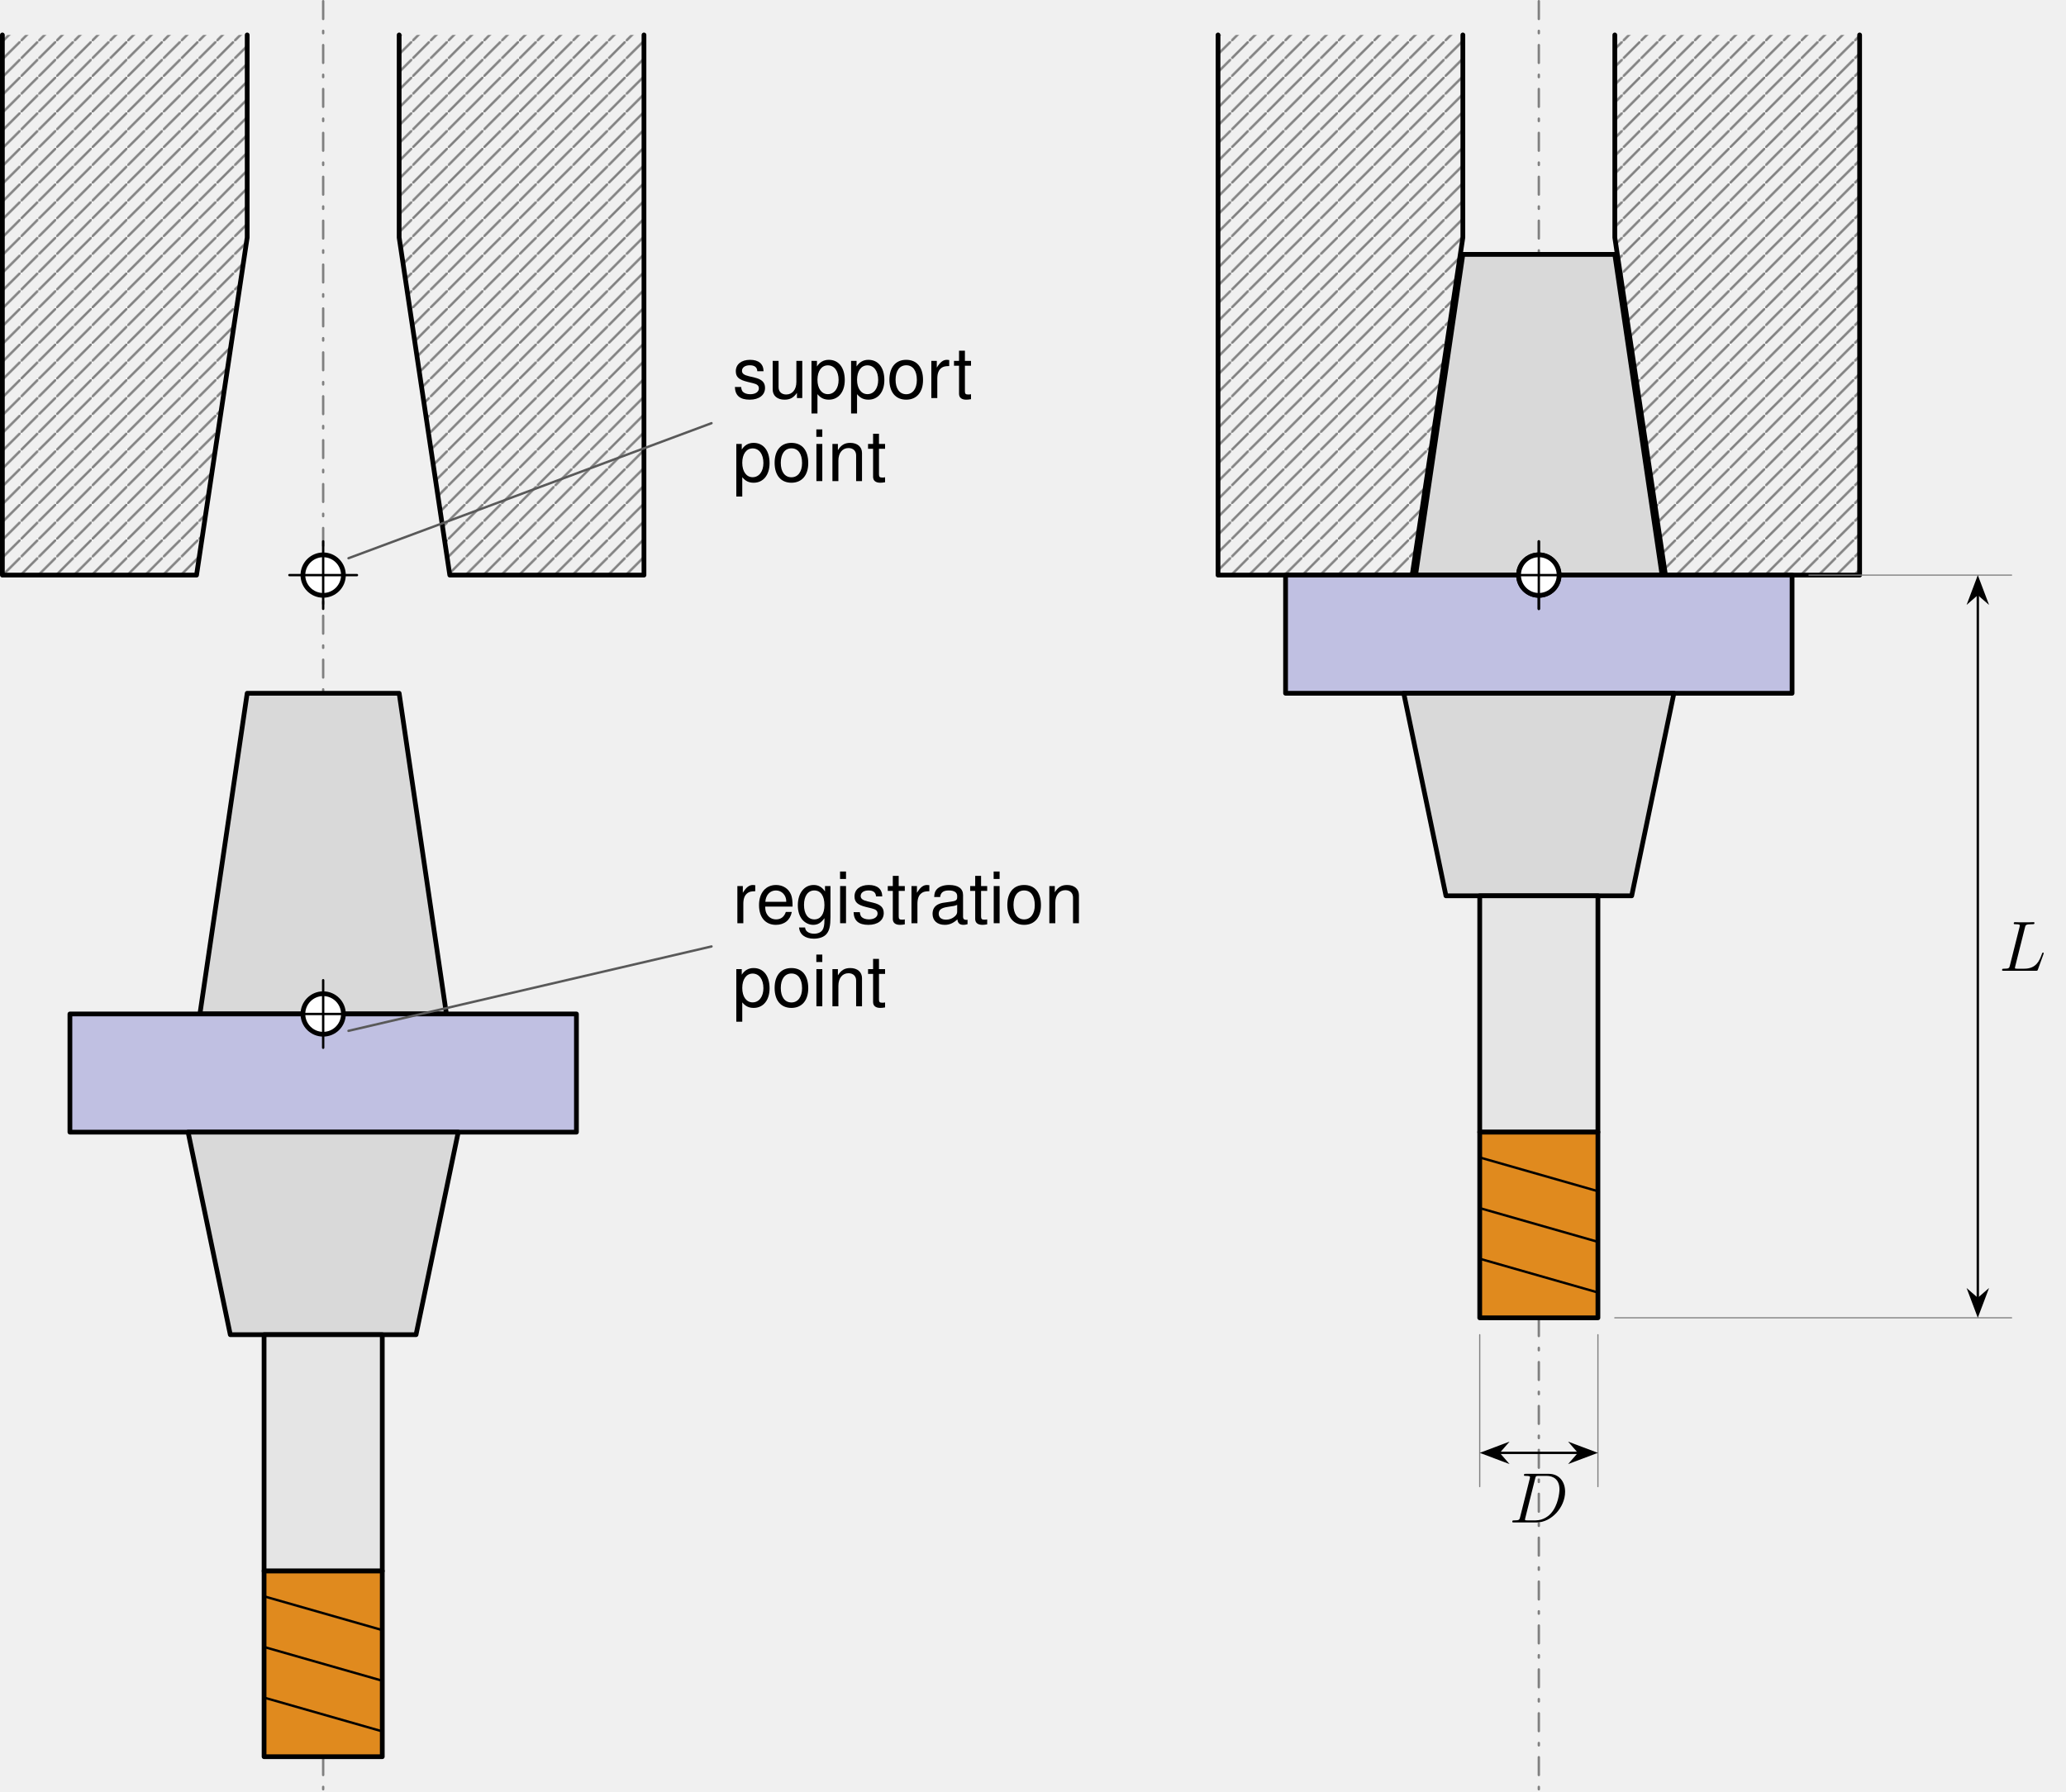
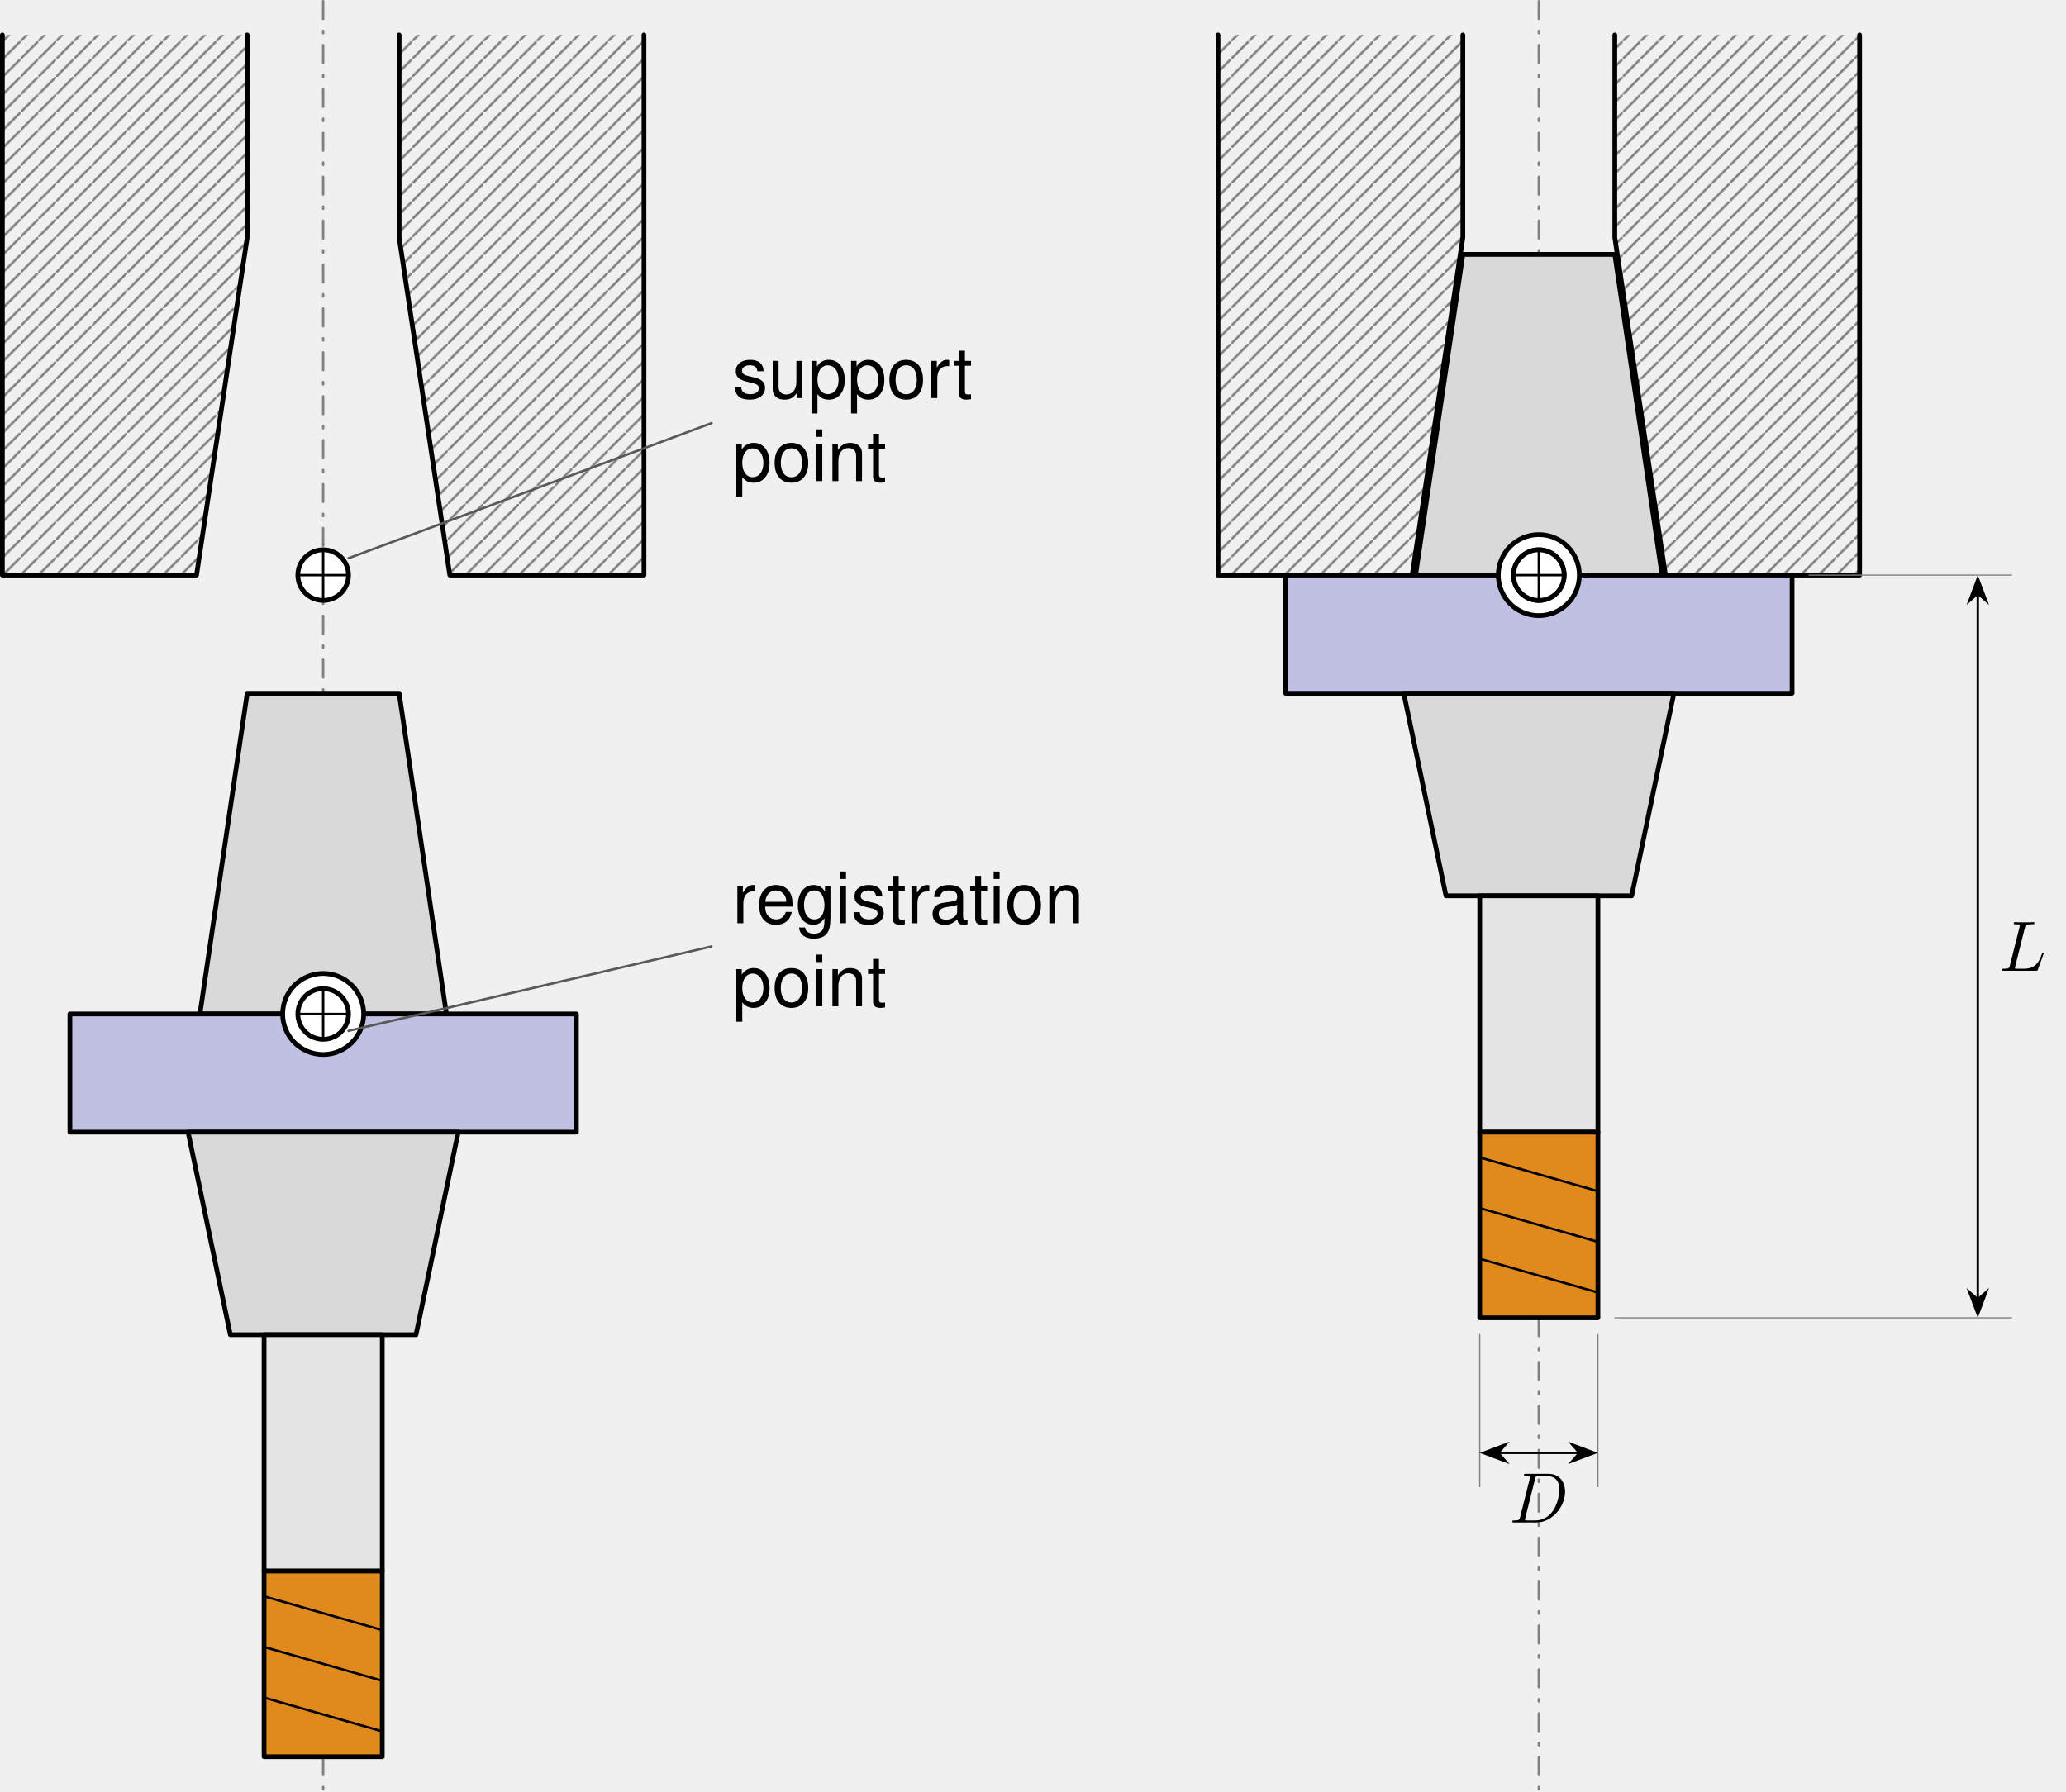
<svg xmlns="http://www.w3.org/2000/svg" xmlns:xlink="http://www.w3.org/1999/xlink" version="1.1" width="346.857pt" height="300.871pt" viewBox="-68.015 -68.015 346.857 300.871">
  <defs>
    <pattern height="3.0" id="pgfpat3" patternTransform="matrix(1.0 0.0 0.0 1.0 0.0 0.0)" patternUnits="userSpaceOnUse" width="3.0" />
    <symbol id="pgfsym3">
      <g stroke-width="0.4">
        <path d="M0 0L3.1 3.1" fill="none" />
      </g>
    </symbol>
    <path id="g0-68" d="M1.877-.885C1.769-.466 1.745-.347 .909-.347C.681-.347 .562-.347 .562-.132C.562 0 .634 0 .873 0H4.663C7.077 0 9.433-2.499 9.433-5.165C9.433-6.886 8.404-8.165 6.695-8.165H2.857C2.63-8.165 2.523-8.165 2.523-7.938C2.523-7.819 2.63-7.819 2.809-7.819C3.539-7.819 3.539-7.723 3.539-7.592C3.539-7.568 3.539-7.496 3.491-7.317L1.877-.885ZM4.4-7.352C4.507-7.795 4.555-7.819 5.021-7.819H6.336C7.46-7.819 8.488-7.209 8.488-5.559C8.488-4.961 8.249-2.881 7.089-1.566C6.755-1.172 5.846-.347 4.471-.347H3.108C2.941-.347 2.917-.347 2.845-.359C2.714-.371 2.702-.395 2.702-.49C2.702-.574 2.726-.646 2.75-.753L4.4-7.352Z" />
    <path id="g0-76" d="M4.388-7.245C4.495-7.699 4.531-7.819 5.583-7.819C5.906-7.819 5.99-7.819 5.99-8.046C5.99-8.165 5.858-8.165 5.81-8.165C5.571-8.165 5.296-8.141 5.057-8.141H3.455C3.228-8.141 2.965-8.165 2.738-8.165C2.642-8.165 2.511-8.165 2.511-7.938C2.511-7.819 2.618-7.819 2.798-7.819C3.527-7.819 3.527-7.723 3.527-7.592C3.527-7.568 3.527-7.496 3.479-7.317L1.865-.885C1.757-.466 1.733-.347 .897-.347C.669-.347 .55-.347 .55-.132C.55 0 .622 0 .861 0H6.217C6.48 0 6.492-.012 6.575-.227L7.496-2.774C7.52-2.833 7.544-2.905 7.544-2.941C7.544-3.013 7.484-3.061 7.424-3.061C7.412-3.061 7.352-3.061 7.329-3.013C7.305-3.001 7.305-2.977 7.209-2.75C6.826-1.698 6.288-.347 4.268-.347H3.12C2.953-.347 2.929-.347 2.857-.359C2.726-.371 2.714-.395 2.714-.49C2.714-.574 2.738-.646 2.762-.753L4.388-7.245Z" />
    <path id="g2-97" d="M6.372-.584C6.265-.56 6.217-.56 6.158-.56C5.812-.56 5.622-.738 5.622-1.048V-4.717C5.622-5.824 4.812-6.42 3.275-6.42C2.37-6.42 1.62-6.158 1.203-5.693C.917-5.372 .798-5.014 .774-4.395H1.775C1.858-5.157 2.311-5.503 3.24-5.503C4.133-5.503 4.633-5.169 4.633-4.574V-4.312C4.633-3.895 4.383-3.716 3.597-3.621C2.192-3.442 1.977-3.394 1.596-3.24C.869-2.942 .5-2.382 .5-1.572C.5-.441 1.286 .274 2.549 .274C3.335 .274 3.966 0 4.669-.643C4.74-.012 5.05 .274 5.693 .274C5.896 .274 6.051 .25 6.372 .167V-.584ZM4.633-1.965C4.633-1.632 4.538-1.429 4.24-1.155C3.835-.786 3.347-.596 2.763-.596C1.989-.596 1.536-.965 1.536-1.596C1.536-2.251 1.977-2.585 3.037-2.739C4.085-2.882 4.3-2.93 4.633-3.085V-1.965Z" />
    <path id="g2-101" d="M6.11-2.787C6.11-3.74 6.039-4.312 5.86-4.776C5.455-5.8 4.502-6.42 3.335-6.42C1.596-6.42 .476-5.086 .476-3.037S1.56 .274 3.311 .274C4.74 .274 5.729-.536 5.979-1.894H4.979C4.705-1.072 4.145-.643 3.347-.643C2.716-.643 2.18-.929 1.846-1.453C1.608-1.81 1.525-2.168 1.513-2.787H6.11ZM1.536-3.597C1.62-4.752 2.323-5.503 3.323-5.503C4.3-5.503 5.05-4.693 5.05-3.668C5.05-3.645 5.05-3.621 5.038-3.597H1.536Z" />
    <path id="g2-103" d="M4.907-6.241V-5.336C4.407-6.074 3.799-6.42 3.001-6.42C1.417-6.42 .345-5.038 .345-3.013C.345-1.989 .619-1.155 1.131-.56C1.596-.036 2.263 .274 2.918 .274C3.704 .274 4.252-.06 4.812-.846V-.524C4.812 .322 4.705 .834 4.455 1.179C4.192 1.548 3.68 1.763 3.073 1.763C2.62 1.763 2.215 1.644 1.941 1.429C1.715 1.251 1.62 1.084 1.56 .715H.548C.655 1.894 1.572 2.596 3.037 2.596C3.966 2.596 4.764 2.299 5.169 1.798C5.646 1.227 5.824 .441 5.824-1.024V-6.241H4.907ZM3.109-5.503C4.181-5.503 4.812-4.597 4.812-3.037C4.812-1.548 4.169-.643 3.121-.643C2.037-.643 1.382-1.56 1.382-3.073C1.382-4.574 2.049-5.503 3.109-5.503Z" />
    <path id="g2-105" d="M1.787-6.241H.798V0H1.787V-6.241ZM1.787-8.683H.786V-7.432H1.787V-8.683Z" />
    <path id="g2-110" d="M.834-6.241V0H1.834V-3.442C1.834-4.717 2.501-5.55 3.526-5.55C4.312-5.55 4.812-5.074 4.812-4.324V0H5.8V-4.717C5.8-5.753 5.026-6.42 3.823-6.42C2.894-6.42 2.299-6.062 1.751-5.193V-6.241H.834Z" />
    <path id="g2-111" d="M3.24-6.42C1.489-6.42 .429-5.169 .429-3.073S1.477 .274 3.252 .274C5.002 .274 6.074-.977 6.074-3.025C6.074-5.181 5.038-6.42 3.24-6.42ZM3.252-5.503C4.371-5.503 5.038-4.586 5.038-3.037C5.038-1.572 4.347-.643 3.252-.643C2.144-.643 1.465-1.56 1.465-3.073C1.465-4.574 2.144-5.503 3.252-5.503Z" />
    <path id="g2-112" d="M.643 2.596H1.644V-.655C2.168-.012 2.751 .274 3.561 .274C5.169 .274 6.229-1.024 6.229-3.013C6.229-5.11 5.205-6.42 3.549-6.42C2.704-6.42 2.025-6.039 1.56-5.3V-6.241H.643V2.596ZM3.383-5.491C4.478-5.491 5.193-4.526 5.193-3.037C5.193-1.62 4.466-.655 3.383-.655C2.334-.655 1.644-1.608 1.644-3.073S2.334-5.491 3.383-5.491Z" />
    <path id="g2-114" d="M.822-6.241V0H1.822V-3.24C1.822-4.133 2.049-4.717 2.525-5.062C2.835-5.288 3.132-5.36 3.823-5.372V-6.384C3.657-6.408 3.573-6.42 3.442-6.42C2.799-6.42 2.311-6.039 1.739-5.11V-6.241H.822Z" />
    <path id="g2-115" d="M5.217-4.502C5.205-5.729 4.395-6.42 2.954-6.42C1.501-6.42 .56-5.669 .56-4.514C.56-3.537 1.06-3.073 2.537-2.716L3.466-2.489C4.157-2.323 4.431-2.072 4.431-1.62C4.431-1.036 3.847-.643 2.978-.643C2.442-.643 1.989-.798 1.739-1.06C1.584-1.239 1.513-1.417 1.453-1.858H.405C.453-.417 1.263 .274 2.894 .274C4.466 .274 5.467-.5 5.467-1.703C5.467-2.632 4.943-3.144 3.704-3.442L2.751-3.668C1.941-3.859 1.596-4.121 1.596-4.562C1.596-5.133 2.108-5.503 2.918-5.503C3.716-5.503 4.145-5.157 4.169-4.502H5.217Z" />
    <path id="g2-116" d="M3.025-6.241H2.001V-7.956H1.012V-6.241H.167V-5.431H1.012V-.715C1.012-.083 1.441 .274 2.215 .274C2.454 .274 2.692 .25 3.025 .191V-.643C2.894-.607 2.739-.596 2.549-.596C2.12-.596 2.001-.715 2.001-1.155V-5.431H3.025V-6.241Z" />
    <path id="g2-117" d="M5.741 0V-6.241H4.752V-2.704C4.752-1.429 4.085-.596 3.049-.596C2.263-.596 1.763-1.072 1.763-1.822V-6.241H.774V-1.429C.774-.393 1.548 .274 2.763 .274C3.68 .274 4.264-.048 4.848-.869V0H5.741Z" />
  </defs>
  <g id="page1">
    <g stroke-miterlimit="10" transform="translate(-13.75839,28.56204)scale(0.996264,-0.996264)">
      <g fill="#000" stroke="#000">
        <g stroke-width="0.4">
          <g stroke-linecap="round">
            <g stroke-linejoin="round">
              <pattern id="pgfupat1" xlink:href="#pgfpat3">
                <g fill="#808080" stroke="#808080">
                  <use xlink:href="#pgfsym3" />
                </g>
              </pattern>
              <g fill="url(#pgfupat1)">
                <path d="M-54.06 0H-21.34L-12.804 56.905V91.049H-54.06Z" stroke="none" />
              </g>
              <pattern id="pgfupat2" xlink:href="#pgfpat3">
                <g fill="#808080" stroke="#808080">
                  <use xlink:href="#pgfsym3" />
                </g>
              </pattern>
              <g fill="url(#pgfupat2)">
                <path d="M54.06 0H21.34L12.804 56.905V91.049H54.06Z" stroke="none" />
              </g>
              <g stroke-width="0.8">
                <path d="M-54.06 91.049V0H-21.34L-12.804 56.905V91.049" fill="none" />
              </g>
              <g stroke-width="0.8">
                <path d="M54.06 91.049V0H21.34L12.804 56.905V91.049" fill="none" />
              </g>
              <g stroke-dasharray="3.0,2.0,0.4,2.0" stroke-dashoffset="0.0">
                <g fill="#808080" stroke="#808080">
                  <path d="M0 96.739V-204.86" fill="none" />
                </g>
              </g>
              <g stroke-width="0.8">
                <g fill="#d9d9d9">
                  <path d="M-20.77-73.977L-12.804-19.917H12.804L20.77-73.977Z" />
                </g>
              </g>
              <g stroke-width="0.8">
                <g fill="#c0c0e2">
                  <path d="M-42.679-73.977V-93.894H42.679V-73.977ZM42.679-93.894" />
                </g>
              </g>
              <g stroke-width="0.8">
                <g fill="#d9d9d9">
                  <path d="M-22.762-93.894L-15.649-128.037H15.649L22.762-93.894Z" />
                </g>
              </g>
              <g stroke-width="0.8">
                <g fill="#e5e5e5">
                  <path d="M-9.959-128.037V-167.871H9.959V-128.037ZM9.959-167.871" />
                </g>
              </g>
              <g stroke-width="0.8">
                <g fill="#e08a1e">
                  <path d="M-9.959-167.871V-199.169H9.959V-167.871ZM9.959-199.169" />
                </g>
              </g>
              <g stroke-width="0.4">
                <path d="M-9.959-172.139L9.959-177.83" fill="none" />
              </g>
              <g stroke-width="0.4">
                <path d="M-9.959-180.675L9.959-186.366" fill="none" />
              </g>
              <g stroke-width="0.4">
                <path d="M-9.959-189.211L9.959-194.901" fill="none" />
              </g>
              <g stroke-width="0.8">
                <g fill="#fff">
-                   <path d="M3.414-73.977C3.414-72.092 1.886-70.563 0-70.563S-3.414-72.092-3.414-73.977C-3.414-75.863-1.886-77.392 0-77.392S3.414-75.863 3.414-73.977ZM0-73.977" />
-                 </g>
-               </g>
-               <path d="M-5.69-73.977H5.69M0-79.668V-68.287" fill="none" />
+                   <path d="M6.829-73.977C6.829-70.206 3.771-67.149 0-67.149S-6.829-70.206-6.829-73.977C-6.829-77.749-3.771-80.806 0-80.806S6.829-77.749 6.829-73.977ZM0-73.977" />
+                 </g>
+               </g>
+               <g stroke-width="0.8">
+                 <path d="M4.268-73.977C4.268-71.62 2.357-69.71 0-69.71S-4.268-71.62-4.268-73.977C-4.268-76.334-2.357-78.245 0-78.245S4.268-76.334 4.268-73.977ZM0-73.977" fill="none" />
+               </g>
+               <path d="M-4.268-73.977H4.268M0-78.245V-69.71" fill="none" />
              <g stroke-width="0.8">
                <g fill="#fff">
-                   <path d="M3.414 0C3.414 1.886 1.886 3.414 0 3.414S-3.414 1.886-3.414 0S-1.886-3.414 0-3.414S3.414-1.886 3.414 0ZM0 0" />
-                 </g>
-               </g>
-               <path d="M-5.69 0H5.69M0-5.69V5.69" fill="none" />
+                   <path d="M4.268 0C4.268 2.357 2.357 4.268 0 4.268S-4.268 2.357-4.268 0S-2.357-4.268 0-4.268S4.268-2.357 4.268 0ZM0 0" />
+                 </g>
+               </g>
+               <path d="M-4.268 0H4.268M0-4.268V4.268" fill="none" />
              <g fill="#595959" stroke="#595959">
                <g stroke-width="0.4">
                  <path d="M4.268 2.845L65.441 25.607" fill="none" />
                  <g fill="#000" stroke="#000">
                    <g fill="#000" stroke="#000">
</g>
                    <g transform="translate(68.97437,15.8443)">
                      <g stroke="none" transform="scale(-1.00375,1.00375)translate(-13.75839,28.56204)scale(-1,-1)">
                        <g fill="#000">
                          <g stroke="none">
                            <use x="-13.758" y="14.614" xlink:href="#g2-115" />
                            <use x="-7.781" y="14.614" xlink:href="#g2-117" />
                            <use x="-1.134" y="14.614" xlink:href="#g2-112" />
                            <use x="5.513" y="14.614" xlink:href="#g2-112" />
                            <use x="12.16" y="14.614" xlink:href="#g2-111" />
                            <use x="18.807" y="14.614" xlink:href="#g2-114" />
                            <use x="23.266" y="14.614" xlink:href="#g2-116" />
                            <use x="-13.758" y="28.562" xlink:href="#g2-112" />
                            <use x="-7.111" y="28.562" xlink:href="#g2-111" />
                            <use x="-.464" y="28.562" xlink:href="#g2-105" />
                            <use x="2.19" y="28.562" xlink:href="#g2-110" />
                            <use x="8.837" y="28.562" xlink:href="#g2-116" />
                          </g>
                        </g>
                      </g>
                    </g>
                  </g>
                </g>
              </g>
              <g fill="#595959" stroke="#595959">
                <g stroke-width="0.4">
                  <path d="M4.268-76.822L65.441-62.596" fill="none" />
                  <g fill="#000" stroke="#000">
                    <g fill="#000" stroke="#000">
</g>
                    <g transform="translate(68.97437,-72.67992)">
                      <g stroke="none" transform="scale(-1.00375,1.00375)translate(-13.75839,28.56204)scale(-1,-1)">
                        <g fill="#000">
                          <g stroke="none">
                            <use x="-13.758" y="14.614" xlink:href="#g2-114" />
                            <use x="-9.777" y="14.614" xlink:href="#g2-101" />
                            <use x="-3.13" y="14.614" xlink:href="#g2-103" />
                            <use x="3.517" y="14.614" xlink:href="#g2-105" />
                            <use x="6.171" y="14.614" xlink:href="#g2-115" />
                            <use x="12.148" y="14.614" xlink:href="#g2-116" />
                            <use x="15.472" y="14.614" xlink:href="#g2-114" />
                            <use x="19.333" y="14.614" xlink:href="#g2-97" />
                            <use x="25.98" y="14.614" xlink:href="#g2-116" />
                            <use x="29.304" y="14.614" xlink:href="#g2-105" />
                            <use x="31.958" y="14.614" xlink:href="#g2-111" />
                            <use x="38.605" y="14.614" xlink:href="#g2-110" />
                            <use x="-13.758" y="28.562" xlink:href="#g2-112" />
                            <use x="-7.111" y="28.562" xlink:href="#g2-111" />
                            <use x="-.464" y="28.562" xlink:href="#g2-105" />
                            <use x="2.19" y="28.562" xlink:href="#g2-110" />
                            <use x="8.837" y="28.562" xlink:href="#g2-116" />
                          </g>
                        </g>
                      </g>
                    </g>
                  </g>
                </g>
              </g>
              <pattern id="pgfupat3" xlink:href="#pgfpat3">
                <g fill="#808080" stroke="#808080">
                  <use xlink:href="#pgfsym3" />
                </g>
              </pattern>
              <g fill="url(#pgfupat3)">
                <path d="M150.8 0H183.52L192.056 56.905V91.049H150.8Z" stroke="none" />
              </g>
              <pattern id="pgfupat4" xlink:href="#pgfpat3">
                <g fill="#808080" stroke="#808080">
                  <use xlink:href="#pgfsym3" />
                </g>
              </pattern>
              <g fill="url(#pgfupat4)">
                <path d="M258.92 0H226.199L217.663 56.905V91.049H258.92Z" stroke="none" />
              </g>
              <g stroke-width="0.8">
                <path d="M150.8 91.049V0H183.52L192.056 56.905V91.049" fill="none" />
              </g>
              <g stroke-width="0.8">
                <path d="M258.92 91.049V0H226.199L217.663 56.905V91.049" fill="none" />
              </g>
              <g stroke-dasharray="3.0,2.0,0.4,2.0" stroke-dashoffset="0.0">
                <g fill="#808080" stroke="#808080">
                  <path d="M204.86 96.739V-204.86" fill="none" />
                </g>
              </g>
              <g stroke-width="0.8">
                <g fill="#d9d9d9">
                  <path d="M184.089 0L192.056 54.06H217.663L225.63 0Z" />
                </g>
              </g>
              <g stroke-width="0.8">
                <g fill="#c0c0e2">
                  <path d="M162.181 0V-19.917H247.539V0ZM247.539-19.917" />
                </g>
              </g>
              <g stroke-width="0.8">
                <g fill="#d9d9d9">
                  <path d="M182.097-19.917L189.211-54.06H220.509L227.622-19.917Z" />
                </g>
              </g>
              <g stroke-width="0.8">
                <g fill="#e5e5e5">
                  <path d="M194.901-54.06V-93.894H214.818V-54.06ZM214.818-93.894" />
                </g>
              </g>
              <g stroke-width="0.8">
                <g fill="#e08a1e">
                  <path d="M194.901-93.894V-125.192H214.818V-93.894ZM214.818-125.192" />
                </g>
              </g>
              <g stroke-width="0.4">
                <path d="M194.901-98.162L214.818-103.852" fill="none" />
              </g>
              <g stroke-width="0.4">
                <path d="M194.901-106.698L214.818-112.388" fill="none" />
              </g>
              <g stroke-width="0.4">
                <path d="M194.901-115.234L214.818-120.924" fill="none" />
              </g>
              <g stroke-width="0.8">
                <g fill="#fff">
-                   <path d="M208.274 0C208.274 1.886 206.745 3.414 204.86 3.414S201.446 1.886 201.446 0S202.974-3.414 204.86-3.414S208.274-1.886 208.274 0ZM204.86 0" />
-                 </g>
-               </g>
-               <path d="M199.169 0H210.55M204.86-5.69V5.69" fill="none" />
+                   <path d="M211.689 0C211.689 3.771 208.631 6.829 204.86 6.829C201.088 6.829 198.031 3.771 198.031 0S201.088-6.829 204.86-6.829C208.631-6.829 211.689-3.771 211.689 0ZM204.86 0" />
+                 </g>
+               </g>
+               <g stroke-width="0.8">
+                 <path d="M209.127 0C209.127 2.357 207.217 4.268 204.86 4.268C202.503 4.268 200.592 2.357 200.592 0S202.503-4.268 204.86-4.268C207.217-4.268 209.127-2.357 209.127 0ZM204.86 0" fill="none" />
+               </g>
+               <path d="M200.592 0H209.127M204.86-4.268V4.268" fill="none" />
              <g stroke-width="0.8">
                <g fill="#fff">
-                   <path d="M208.274 0C208.274 1.886 206.745 3.414 204.86 3.414S201.446 1.886 201.446 0S202.974-3.414 204.86-3.414S208.274-1.886 208.274 0ZM204.86 0" />
-                 </g>
-               </g>
-               <path d="M199.169 0H210.55M204.86-5.69V5.69" fill="none" />
+                   <path d="M209.127 0C209.127 2.357 207.217 4.268 204.86 4.268C202.503 4.268 200.592 2.357 200.592 0S202.503-4.268 204.86-4.268C207.217-4.268 209.127-2.357 209.127 0ZM204.86 0" />
+                 </g>
+               </g>
+               <path d="M200.592 0H209.127M204.86-4.268V4.268" fill="none" />
              <g stroke-width="0.2">
                <g fill="#808080" stroke="#808080">
                  <path d="M250.384 0H284.527M217.663-125.192H284.527" fill="none" />
                </g>
              </g>
              <g stroke-width="0.4">
                <path d="M278.837-3.21V-121.982" fill="none" />
                <g transform="matrix(0.0,1.0,-1.0,0.0,278.837,-5.0)">
                  <g stroke-dasharray="none" stroke-dashoffset="0.0">
                    <g stroke-linejoin="miter">
                      <path d="M4.43 0L.646 1.426L1.89 0L.646-1.426Z" />
                    </g>
                  </g>
                </g>
                <g transform="matrix(0.0,-1.0,1.0,0.0,278.837,-120.1919)">
                  <g stroke-dasharray="none" stroke-dashoffset="0.0">
                    <g stroke-linejoin="miter">
                      <path d="M4.43 0L.646 1.426L1.89 0L.646-1.426Z" />
                    </g>
                  </g>
                </g>
                <g transform="translate(282.37,-66.69594)">
                  <g stroke="none" transform="scale(-1.00375,1.00375)translate(-13.75839,28.56204)scale(-1,-1)">
                    <g fill="#000">
                      <g stroke="none">
                        <use x="-13.758" y="28.562" xlink:href="#g0-76" />
                      </g>
                    </g>
                  </g>
                </g>
              </g>
              <g stroke-width="0.2">
                <g fill="#808080" stroke="#808080">
                  <path d="M194.901-128.037V-153.645M214.818-128.037V-153.645" fill="none" />
                </g>
              </g>
              <g stroke-width="0.4">
                <path d="M198.111-147.954H211.608" fill="none" />
                <g transform="matrix(-1.0,0.0,0.0,-1.0,199.9011,-147.9542)">
                  <g stroke-dasharray="none" stroke-dashoffset="0.0">
                    <g stroke-linejoin="miter">
                      <path d="M4.43 0L.646 1.426L1.89 0L.646-1.426Z" />
                    </g>
                  </g>
                </g>
                <g transform="translate(209.8184,-147.9542)">
                  <g stroke-dasharray="none" stroke-dashoffset="0.0">
                    <g stroke-linejoin="miter">
                      <path d="M4.43 0L.646 1.426L1.89 0L.646-1.426Z" />
                    </g>
                  </g>
                </g>
                <g transform="translate(199.8187,-159.6871)">
                  <g stroke="none" transform="scale(-1.00375,1.00375)translate(-13.75839,28.56204)scale(-1,-1)">
                    <g fill="#000">
                      <g stroke="none">
                        <use x="-13.758" y="28.562" xlink:href="#g0-68" />
                      </g>
                    </g>
                  </g>
                </g>
              </g>
            </g>
          </g>
        </g>
      </g>
    </g>
  </g>
</svg>
